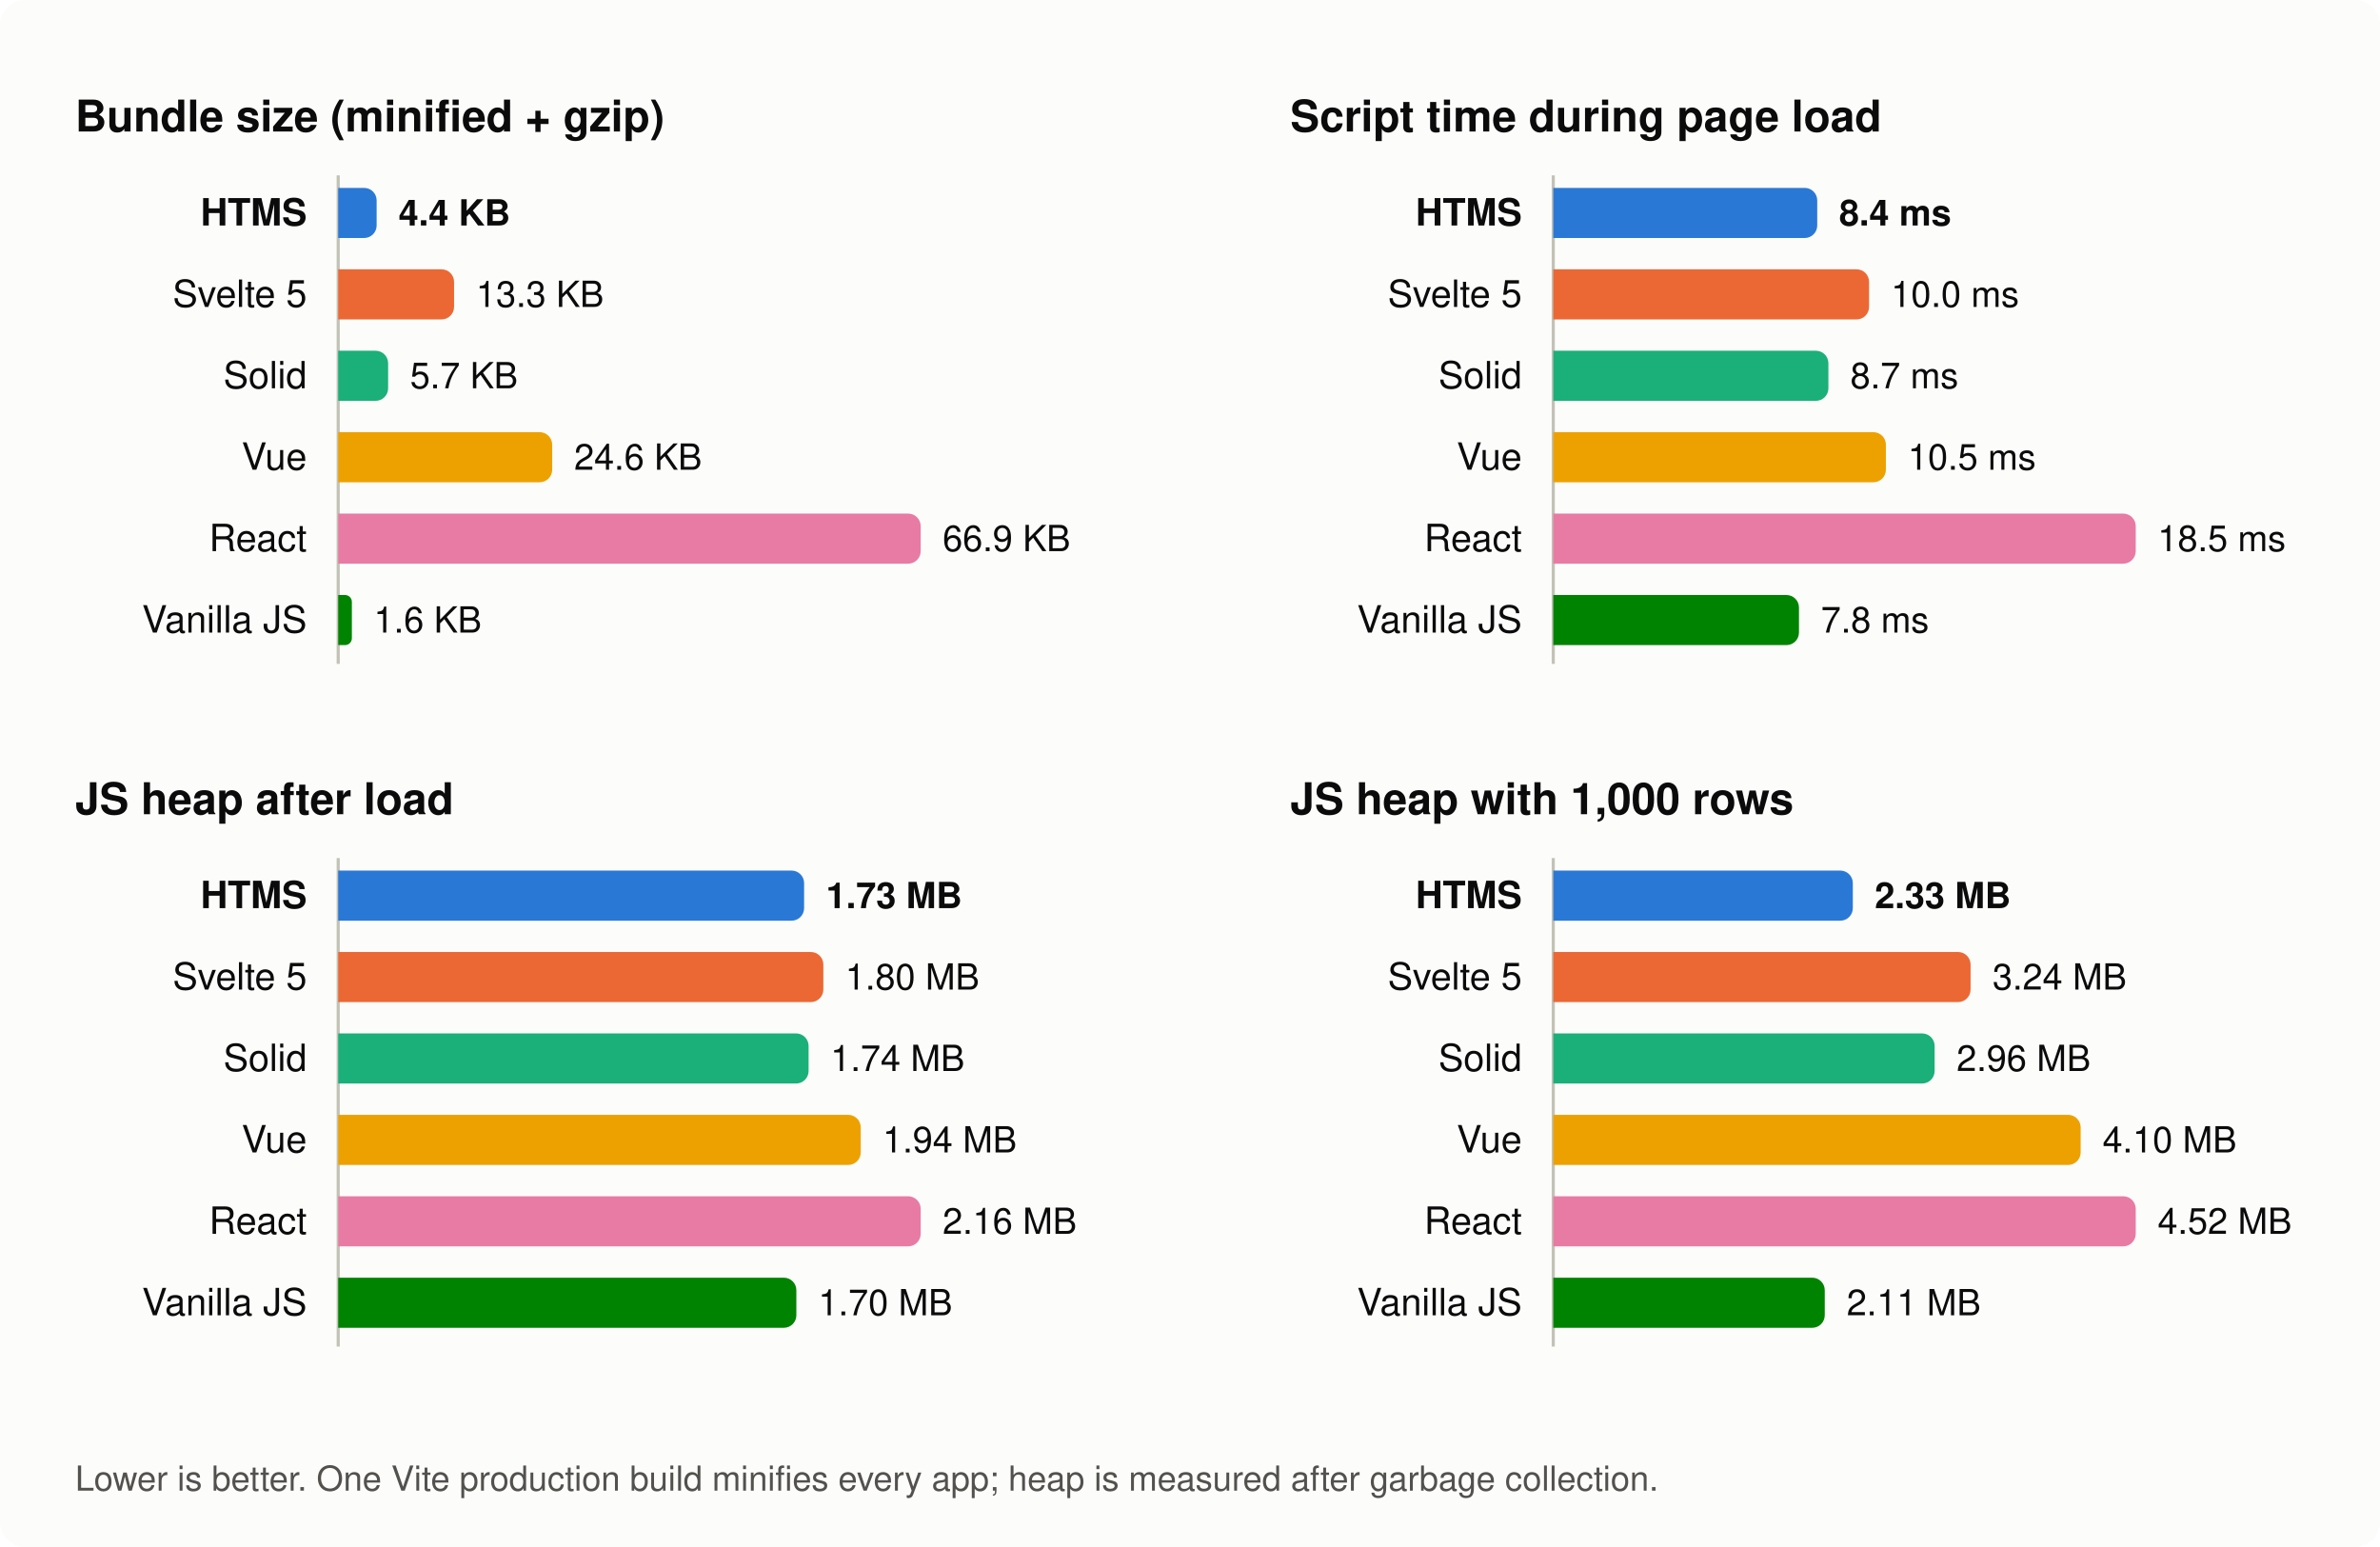
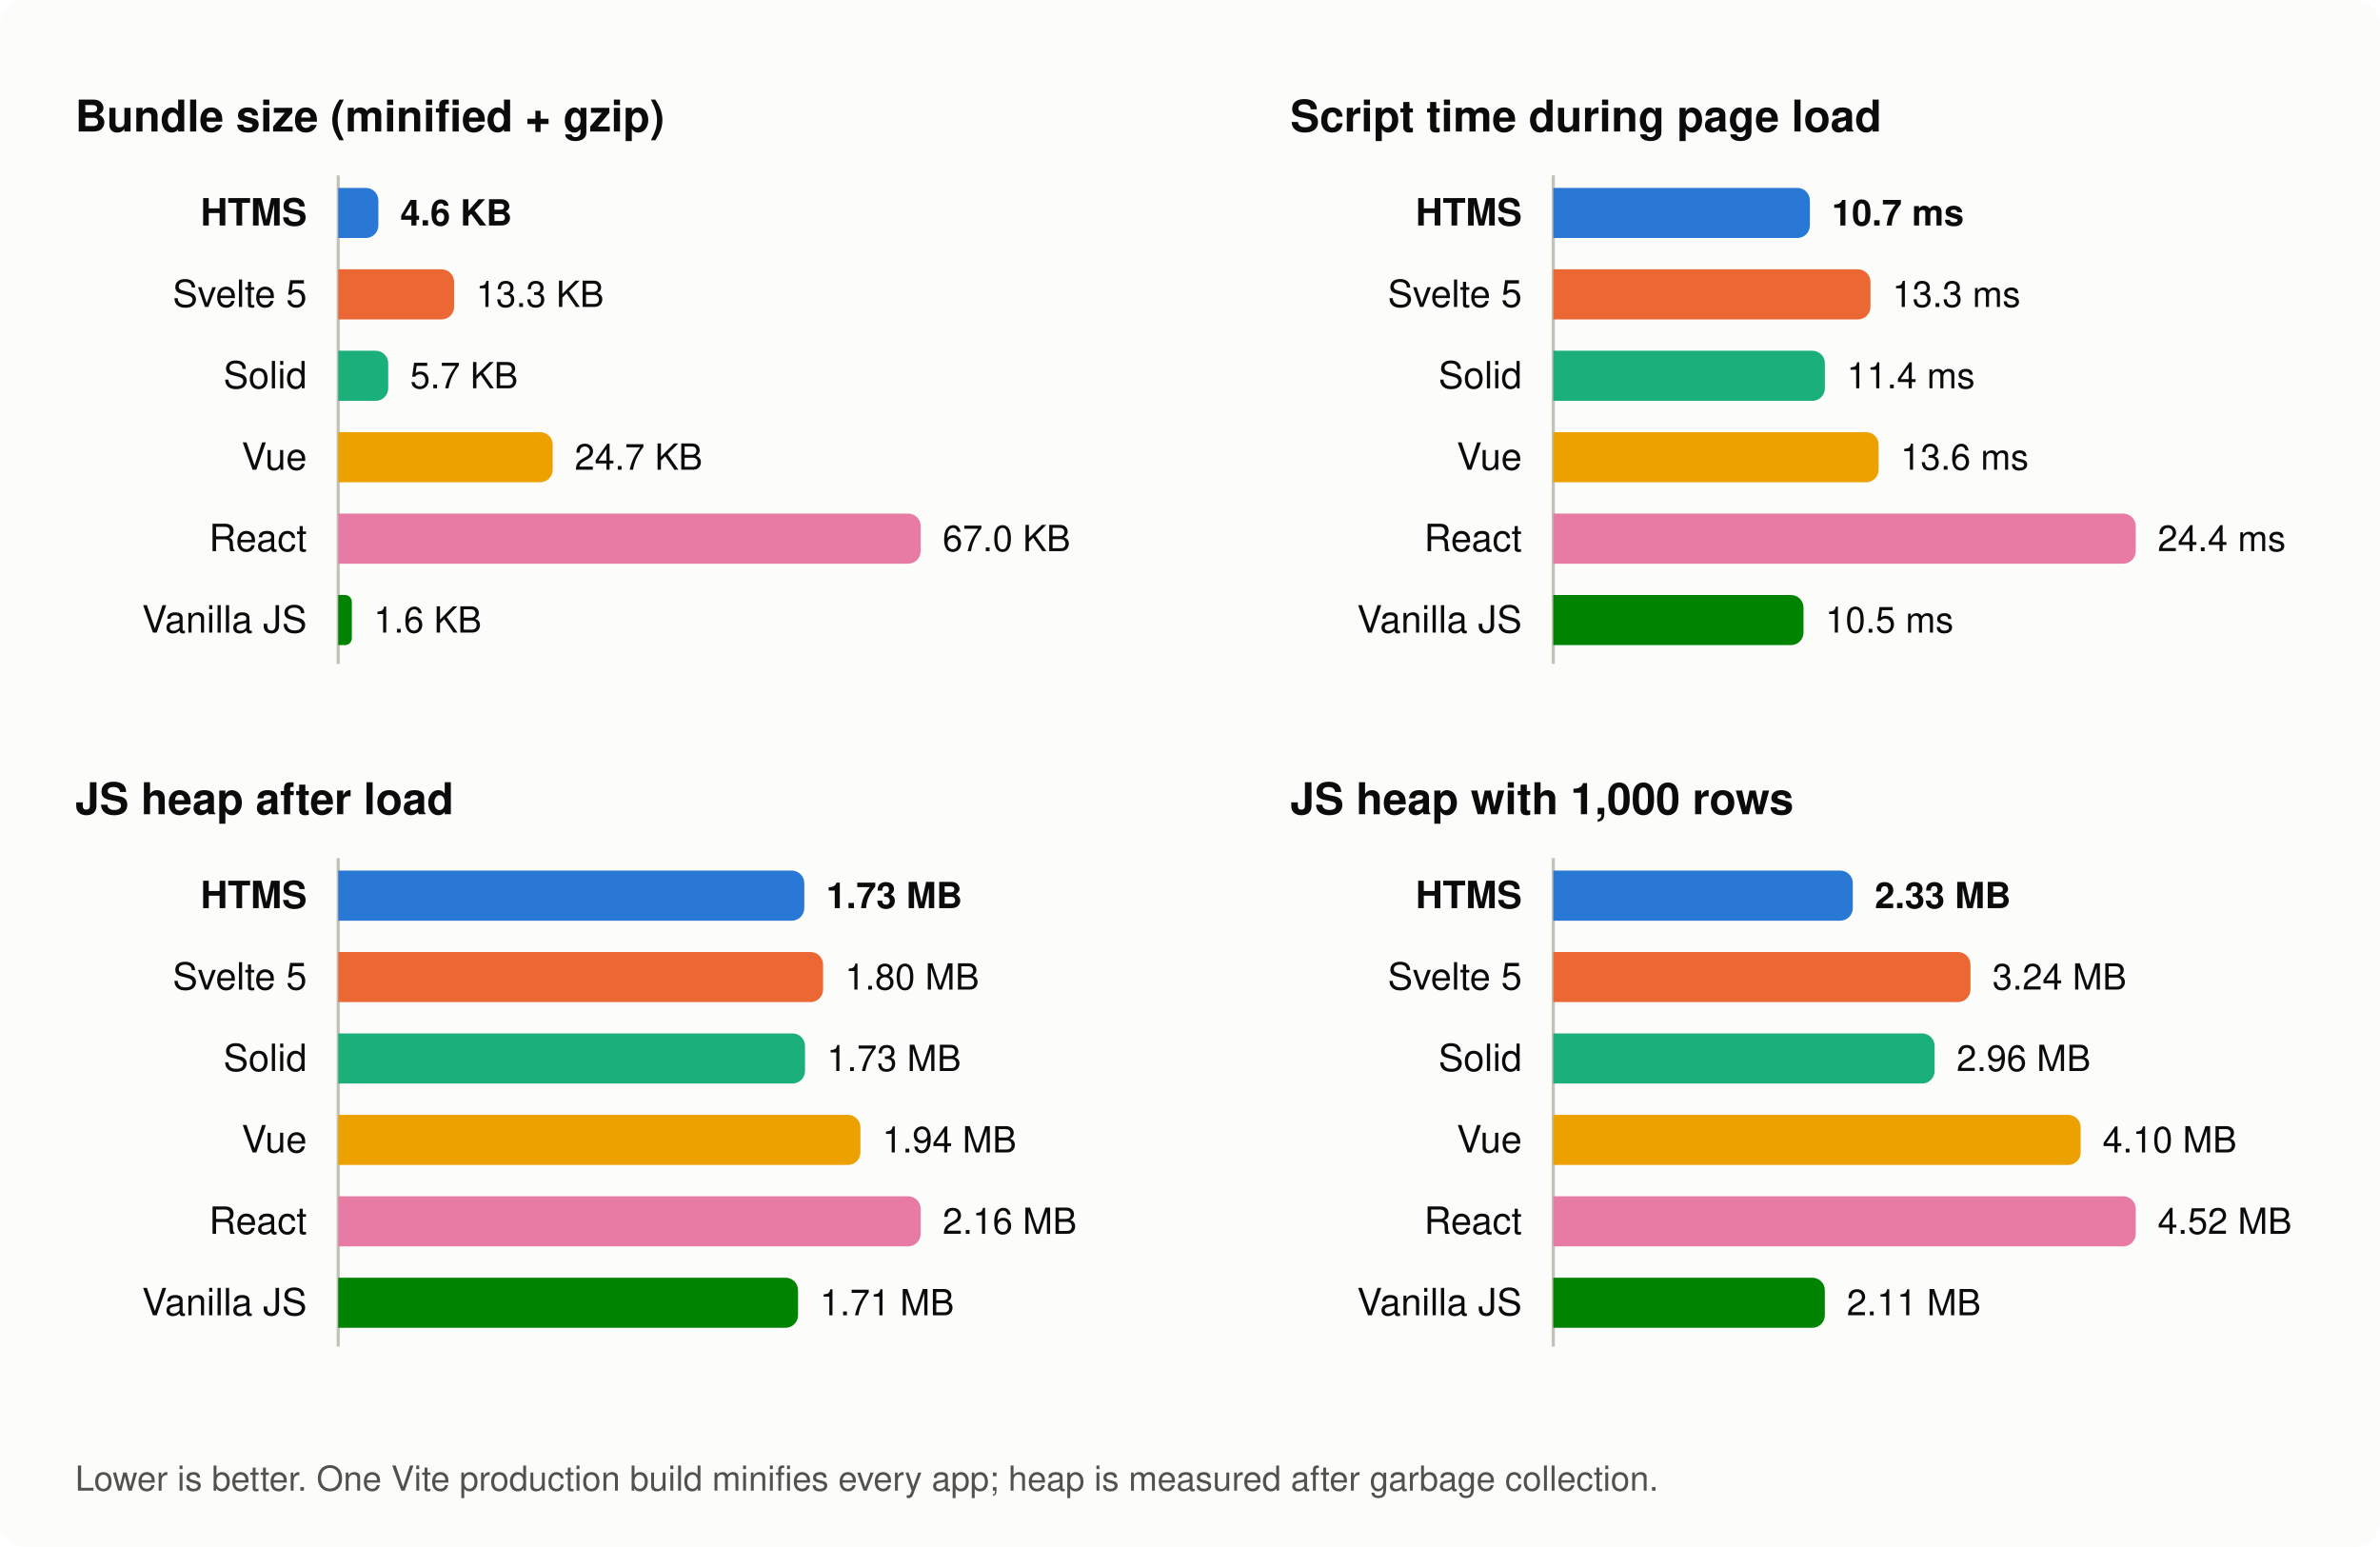
<svg xmlns="http://www.w3.org/2000/svg" viewBox="0 0 760 494" width="760" height="494" role="img" aria-labelledby="footprint-title footprint-desc">
  <style>
    .surface { fill: #fcfcfb; }
    .ink { fill: #0b0b0b; }
    .secondary { fill: #52514e; }
    .grid { stroke: #e1e0d9; stroke-width: 1; }
    .axis { stroke: #c3c2b7; stroke-width: 1; }
    .reference { stroke: #52514e; stroke-width: 1.5; stroke-dasharray: 4 3; }
    .s1 { fill: #2a78d6; } .s2 { fill: #eb6834; } .s3 { fill: #1baf7a; }
    .s4 { fill: #eda100; } .s5 { fill: #e87ba4; } .s6 { fill: #008300; }
    text { font-family: system-ui, -apple-system, 'Segoe UI', Helvetica, Arial, sans-serif; font-variant-numeric: tabular-nums; }
    @media (prefers-color-scheme: dark) {
      .surface { fill: #1a1a19; }
      .ink { fill: #f0efec; }
      .secondary { fill: #c3c2b7; }
      .grid { stroke: #2c2c2a; }
      .axis { stroke: #383835; }
      .reference { stroke: #c3c2b7; }
      .s1 { fill: #3987e5; } .s2 { fill: #d95926; } .s3 { fill: #199e70; }
      .s4 { fill: #c98500; } .s5 { fill: #d55181; } .s6 { fill: #008300; }
    }
  </style>
  <rect class="surface" width="760" height="494" rx="8" />
  <text class="ink" x="24" y="42" font-size="14" font-weight="600">Bundle size (minified + gzip)</text>
  <line class="axis" x1="108" x2="108" y1="56" y2="212" />
  <text class="ink" x="98" y="72" font-size="12" text-anchor="end" font-weight="600">HTMS</text>
-   <path class="s1" d="M108,60 h8.272 a4,4 0 0 1 4,4 v8 a4,4 0 0 1 -4,4 h-8.272 z" />
-   <text class="ink" x="127.272" y="72" font-size="11.5" font-weight="600">4.4 KB</text>
+   <path class="s1" d="M108,60 h8.825 a4,4 0 0 1 4,4 v8 a4,4 0 0 1 -4,4 h-8.825 z" />
+   <text class="ink" x="127.825" y="72" font-size="11.5" font-weight="600">4.6 KB</text>
  <text class="ink" x="98" y="98" font-size="12" text-anchor="end">Svelte 5</text>
-   <path class="s2" d="M108,86 h32.999 a4,4 0 0 1 4,4 v8 a4,4 0 0 1 -4,4 h-32.999 z" />
-   <text class="ink" x="151.999" y="98" font-size="11.5">13.3 KB</text>
+   <path class="s2" d="M108,86 h33.011 a4,4 0 0 1 4,4 v8 a4,4 0 0 1 -4,4 h-33.011 z" />
+   <text class="ink" x="152.011" y="98" font-size="11.5">13.3 KB</text>
  <text class="ink" x="98" y="124" font-size="12" text-anchor="end">Solid</text>
-   <path class="s3" d="M108,112 h11.938 a4,4 0 0 1 4,4 v8 a4,4 0 0 1 -4,4 h-11.938 z" />
-   <text class="ink" x="130.938" y="124" font-size="11.5">5.7 KB</text>
+   <path class="s3" d="M108,112 h11.966 a4,4 0 0 1 4,4 v8 a4,4 0 0 1 -4,4 h-11.966 z" />
+   <text class="ink" x="130.966" y="124" font-size="11.5">5.7 KB</text>
  <text class="ink" x="98" y="150" font-size="12" text-anchor="end">Vue</text>
-   <path class="s4" d="M108,138 h64.329 a4,4 0 0 1 4,4 v8 a4,4 0 0 1 -4,4 h-64.329 z" />
-   <text class="ink" x="183.329" y="150" font-size="11.5">24.6 KB</text>
+   <path class="s4" d="M108,138 h64.497 a4,4 0 0 1 4,4 v8 a4,4 0 0 1 -4,4 h-64.497 z" />
+   <text class="ink" x="183.497" y="150" font-size="11.5">24.7 KB</text>
  <text class="ink" x="98" y="176" font-size="12" text-anchor="end">React</text>
  <path class="s5" d="M108,164 h182 a4,4 0 0 1 4,4 v8 a4,4 0 0 1 -4,4 h-182 z" />
-   <text class="ink" x="301" y="176" font-size="11.5">66.9 KB</text>
+   <text class="ink" x="301" y="176" font-size="11.5">67.0 KB</text>
  <text class="ink" x="98" y="202" font-size="12" text-anchor="end">Vanilla JS</text>
-   <path class="s6" d="M108,190 h2.181 a2.181,2.181 0 0 1 2.181,2.181 v11.637 a2.181,2.181 0 0 1 -2.181,2.181 h-2.181 z" />
-   <text class="ink" x="119.363" y="202" font-size="11.5">1.6 KB</text>
+   <path class="s6" d="M108,190 h2.176 a2.176,2.176 0 0 1 2.176,2.176 v11.647 a2.176,2.176 0 0 1 -2.176,2.176 h-2.176 z" />
+   <text class="ink" x="119.353" y="202" font-size="11.5">1.6 KB</text>
  <text class="ink" x="412" y="42" font-size="14" font-weight="600">Script time during page load</text>
  <line class="axis" x1="496" x2="496" y1="56" y2="212" />
  <text class="ink" x="486" y="72" font-size="12" text-anchor="end" font-weight="600">HTMS</text>
-   <path class="s1" d="M496,60 h80.295 a4,4 0 0 1 4,4 v8 a4,4 0 0 1 -4,4 h-80.295 z" />
-   <text class="ink" x="587.295" y="72" font-size="11.5" font-weight="600">8.4 ms</text>
+   <path class="s1" d="M496,60 h77.944 a4,4 0 0 1 4,4 v8 a4,4 0 0 1 -4,4 h-77.944 z" />
+   <text class="ink" x="584.944" y="72" font-size="11.5" font-weight="600">10.7 ms</text>
  <text class="ink" x="486" y="98" font-size="12" text-anchor="end">Svelte 5</text>
-   <path class="s2" d="M496,86 h96.848 a4,4 0 0 1 4,4 v8 a4,4 0 0 1 -4,4 h-96.848 z" />
-   <text class="ink" x="603.848" y="98" font-size="11.5">10.0 ms</text>
+   <path class="s2" d="M496,86 h97.292 a4,4 0 0 1 4,4 v8 a4,4 0 0 1 -4,4 h-97.292 z" />
+   <text class="ink" x="604.292" y="98" font-size="11.5">13.3 ms</text>
  <text class="ink" x="486" y="124" font-size="12" text-anchor="end">Solid</text>
-   <path class="s3" d="M496,112 h83.862 a4,4 0 0 1 4,4 v8 a4,4 0 0 1 -4,4 h-83.862 z" />
-   <text class="ink" x="590.862" y="124" font-size="11.5">8.7 ms</text>
+   <path class="s3" d="M496,112 h82.739 a4,4 0 0 1 4,4 v8 a4,4 0 0 1 -4,4 h-82.739 z" />
+   <text class="ink" x="589.739" y="124" font-size="11.5">11.4 ms</text>
  <text class="ink" x="486" y="150" font-size="12" text-anchor="end">Vue</text>
-   <path class="s4" d="M496,138 h102.218 a4,4 0 0 1 4,4 v8 a4,4 0 0 1 -4,4 h-102.218 z" />
-   <text class="ink" x="609.218" y="150" font-size="11.5">10.5 ms</text>
+   <path class="s4" d="M496,138 h99.903 a4,4 0 0 1 4,4 v8 a4,4 0 0 1 -4,4 h-99.903 z" />
+   <text class="ink" x="606.903" y="150" font-size="11.5">13.6 ms</text>
  <text class="ink" x="486" y="176" font-size="12" text-anchor="end">React</text>
  <path class="s5" d="M496,164 h182 a4,4 0 0 1 4,4 v8 a4,4 0 0 1 -4,4 h-182 z" />
-   <text class="ink" x="689" y="176" font-size="11.5">18.5 ms</text>
+   <text class="ink" x="689" y="176" font-size="11.5">24.4 ms</text>
  <text class="ink" x="486" y="202" font-size="12" text-anchor="end">Vanilla JS</text>
-   <path class="s6" d="M496,190 h74.462 a4,4 0 0 1 4,4 v8 a4,4 0 0 1 -4,4 h-74.462 z" />
-   <text class="ink" x="581.462" y="202" font-size="11.5">7.8 ms</text>
+   <path class="s6" d="M496,190 h75.913 a4,4 0 0 1 4,4 v8 a4,4 0 0 1 -4,4 h-75.913 z" />
+   <text class="ink" x="582.913" y="202" font-size="11.5">10.5 ms</text>
  <text class="ink" x="24" y="260" font-size="14" font-weight="600">JS heap after load</text>
  <line class="axis" x1="108" x2="108" y1="274" y2="430" />
  <text class="ink" x="98" y="290" font-size="12" text-anchor="end" font-weight="600">HTMS</text>
-   <path class="s1" d="M108,278 h144.775 a4,4 0 0 1 4,4 v8 a4,4 0 0 1 -4,4 h-144.775 z" />
-   <text class="ink" x="263.775" y="290" font-size="11.5" font-weight="600">1.73 MB</text>
+   <path class="s1" d="M108,278 h144.83 a4,4 0 0 1 4,4 v8 a4,4 0 0 1 -4,4 h-144.83 z" />
+   <text class="ink" x="263.83" y="290" font-size="11.5" font-weight="600">1.73 MB</text>
  <text class="ink" x="98" y="316" font-size="12" text-anchor="end">Svelte 5</text>
-   <path class="s2" d="M108,304 h150.916 a4,4 0 0 1 4,4 v8 a4,4 0 0 1 -4,4 h-150.916 z" />
-   <text class="ink" x="269.916" y="316" font-size="11.5">1.80 MB</text>
+   <path class="s2" d="M108,304 h150.836 a4,4 0 0 1 4,4 v8 a4,4 0 0 1 -4,4 h-150.836 z" />
+   <text class="ink" x="269.836" y="316" font-size="11.5">1.80 MB</text>
  <text class="ink" x="98" y="342" font-size="12" text-anchor="end">Solid</text>
-   <path class="s3" d="M108,330 h146.208 a4,4 0 0 1 4,4 v8 a4,4 0 0 1 -4,4 h-146.208 z" />
-   <text class="ink" x="265.208" y="342" font-size="11.5">1.74 MB</text>
+   <path class="s3" d="M108,330 h145.059 a4,4 0 0 1 4,4 v8 a4,4 0 0 1 -4,4 h-145.059 z" />
+   <text class="ink" x="264.059" y="342" font-size="11.5">1.73 MB</text>
  <text class="ink" x="98" y="368" font-size="12" text-anchor="end">Vue</text>
-   <path class="s4" d="M108,356 h162.856 a4,4 0 0 1 4,4 v8 a4,4 0 0 1 -4,4 h-162.856 z" />
-   <text class="ink" x="281.856" y="368" font-size="11.5">1.94 MB</text>
+   <path class="s4" d="M108,356 h162.752 a4,4 0 0 1 4,4 v8 a4,4 0 0 1 -4,4 h-162.752 z" />
+   <text class="ink" x="281.752" y="368" font-size="11.5">1.94 MB</text>
  <text class="ink" x="98" y="394" font-size="12" text-anchor="end">React</text>
  <path class="s5" d="M108,382 h182 a4,4 0 0 1 4,4 v8 a4,4 0 0 1 -4,4 h-182 z" />
  <text class="ink" x="301" y="394" font-size="11.5">2.16 MB</text>
  <text class="ink" x="98" y="420" font-size="12" text-anchor="end">Vanilla JS</text>
-   <path class="s6" d="M108,408 h142.301 a4,4 0 0 1 4,4 v8 a4,4 0 0 1 -4,4 h-142.301 z" />
-   <text class="ink" x="261.301" y="420" font-size="11.5">1.70 MB</text>
+   <path class="s6" d="M108,408 h142.84 a4,4 0 0 1 4,4 v8 a4,4 0 0 1 -4,4 h-142.84 z" />
+   <text class="ink" x="261.84" y="420" font-size="11.5">1.71 MB</text>
  <text class="ink" x="412" y="260" font-size="14" font-weight="600">JS heap with 1,000 rows</text>
  <line class="axis" x1="496" x2="496" y1="274" y2="430" />
  <text class="ink" x="486" y="290" font-size="12" text-anchor="end" font-weight="600">HTMS</text>
-   <path class="s1" d="M496,278 h91.659 a4,4 0 0 1 4,4 v8 a4,4 0 0 1 -4,4 h-91.659 z" />
-   <text class="ink" x="598.659" y="290" font-size="11.5" font-weight="600">2.33 MB</text>
+   <path class="s1" d="M496,278 h91.655 a4,4 0 0 1 4,4 v8 a4,4 0 0 1 -4,4 h-91.655 z" />
+   <text class="ink" x="598.655" y="290" font-size="11.5" font-weight="600">2.33 MB</text>
  <text class="ink" x="486" y="316" font-size="12" text-anchor="end">Svelte 5</text>
-   <path class="s2" d="M496,304 h129.261 a4,4 0 0 1 4,4 v8 a4,4 0 0 1 -4,4 h-129.261 z" />
-   <text class="ink" x="636.261" y="316" font-size="11.5">3.24 MB</text>
+   <path class="s2" d="M496,304 h129.224 a4,4 0 0 1 4,4 v8 a4,4 0 0 1 -4,4 h-129.224 z" />
+   <text class="ink" x="636.224" y="316" font-size="11.5">3.24 MB</text>
  <text class="ink" x="486" y="342" font-size="12" text-anchor="end">Solid</text>
-   <path class="s3" d="M496,330 h117.781 a4,4 0 0 1 4,4 v8 a4,4 0 0 1 -4,4 h-117.781 z" />
-   <text class="ink" x="624.781" y="342" font-size="11.5">2.96 MB</text>
+   <path class="s3" d="M496,330 h117.776 a4,4 0 0 1 4,4 v8 a4,4 0 0 1 -4,4 h-117.776 z" />
+   <text class="ink" x="624.776" y="342" font-size="11.5">2.96 MB</text>
  <text class="ink" x="486" y="368" font-size="12" text-anchor="end">Vue</text>
-   <path class="s4" d="M496,356 h164.408 a4,4 0 0 1 4,4 v8 a4,4 0 0 1 -4,4 h-164.408 z" />
-   <text class="ink" x="671.408" y="368" font-size="11.5">4.10 MB</text>
+   <path class="s4" d="M496,356 h164.415 a4,4 0 0 1 4,4 v8 a4,4 0 0 1 -4,4 h-164.415 z" />
+   <text class="ink" x="671.415" y="368" font-size="11.5">4.10 MB</text>
  <text class="ink" x="486" y="394" font-size="12" text-anchor="end">React</text>
  <path class="s5" d="M496,382 h182 a4,4 0 0 1 4,4 v8 a4,4 0 0 1 -4,4 h-182 z" />
  <text class="ink" x="689" y="394" font-size="11.5">4.52 MB</text>
  <text class="ink" x="486" y="420" font-size="12" text-anchor="end">Vanilla JS</text>
-   <path class="s6" d="M496,408 h82.696 a4,4 0 0 1 4,4 v8 a4,4 0 0 1 -4,4 h-82.696 z" />
-   <text class="ink" x="589.696" y="420" font-size="11.5">2.11 MB</text>
+   <path class="s6" d="M496,408 h82.716 a4,4 0 0 1 4,4 v8 a4,4 0 0 1 -4,4 h-82.716 z" />
+   <text class="ink" x="589.716" y="420" font-size="11.5">2.11 MB</text>
  <text class="secondary" x="24" y="476" font-size="11">Lower is better. One Vite production build minifies every app; heap is measured after garbage collection.</text>
</svg>
